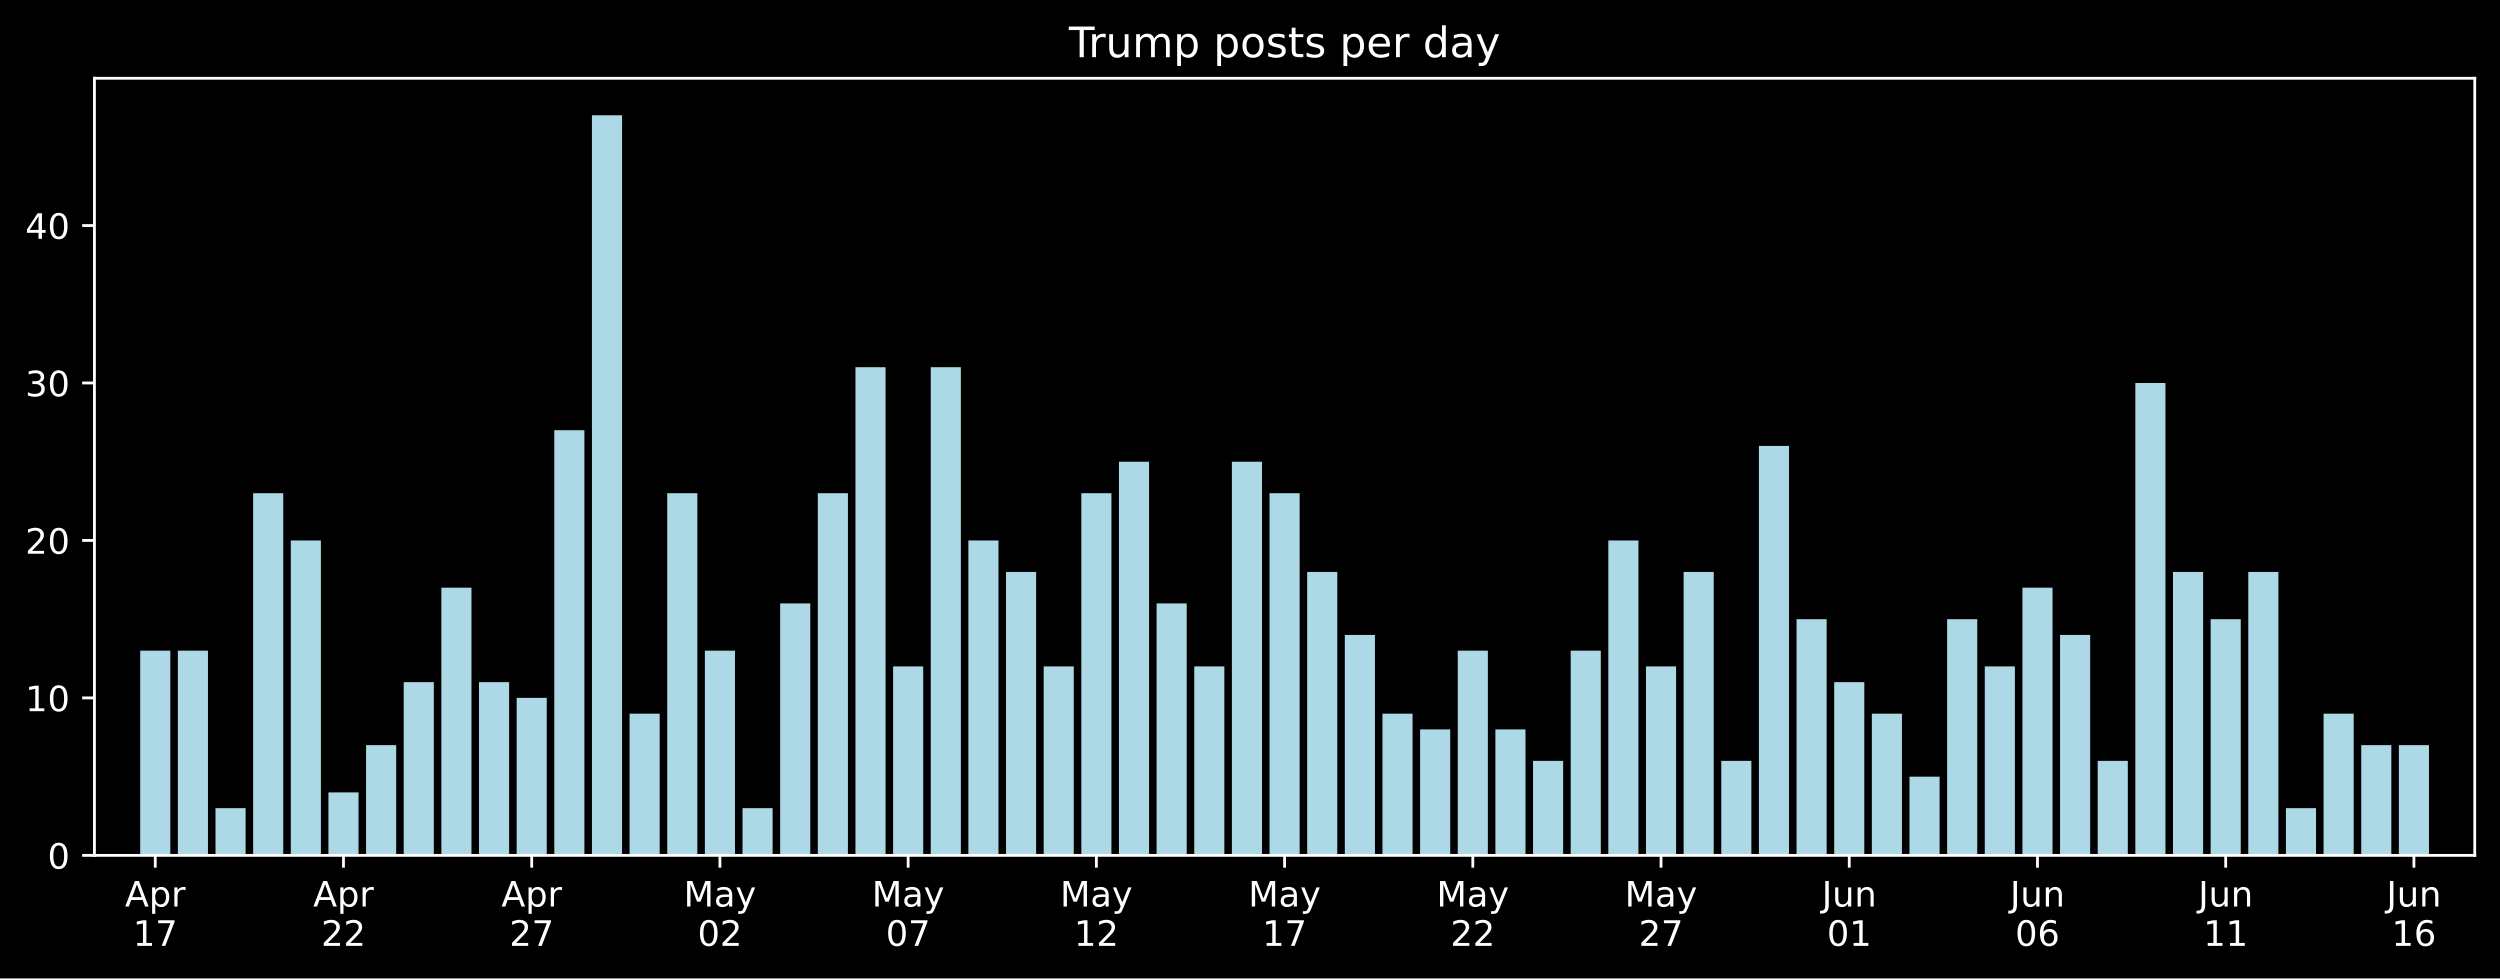
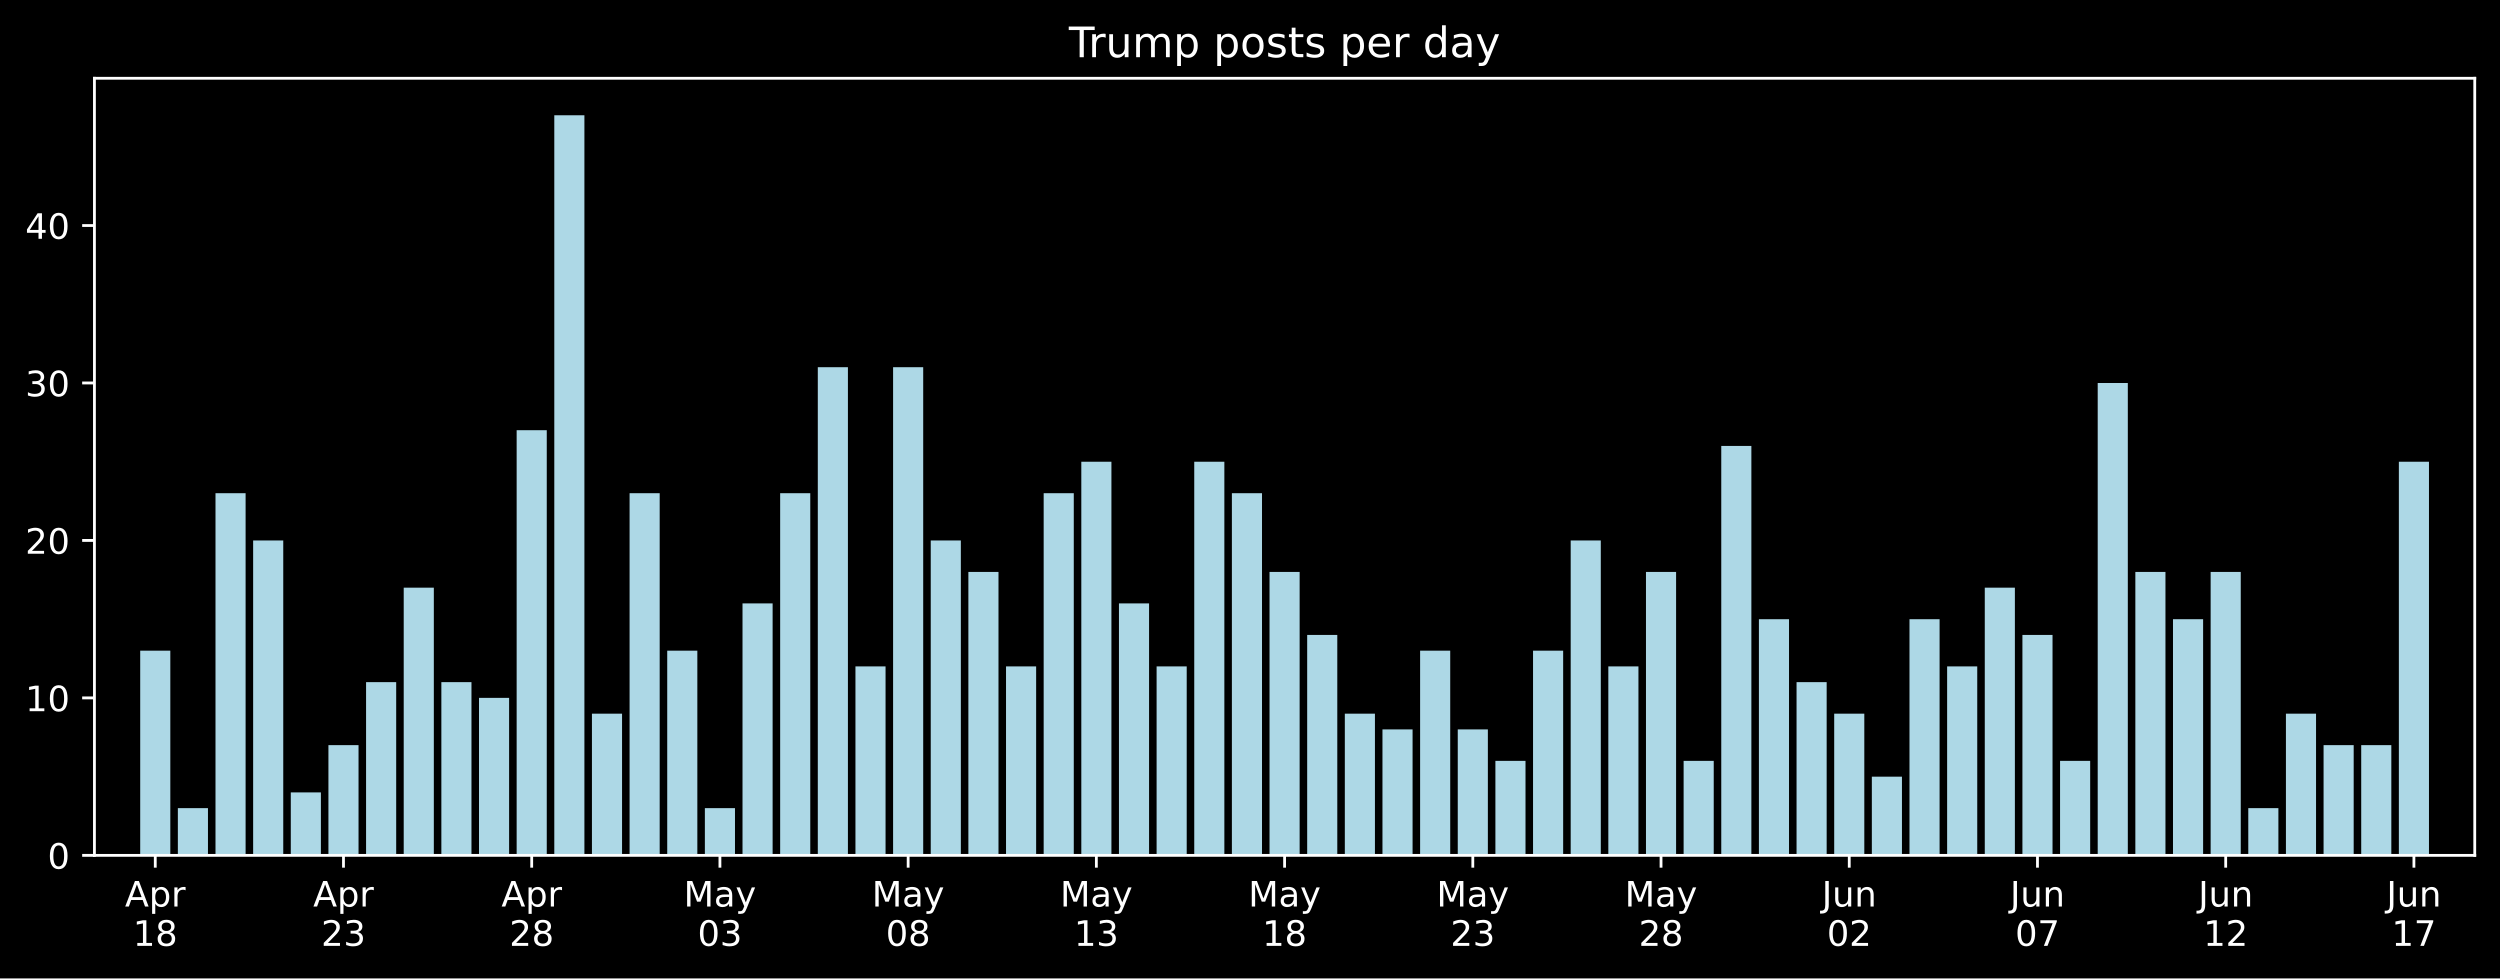
<svg xmlns="http://www.w3.org/2000/svg" xmlns:xlink="http://www.w3.org/1999/xlink" width="712.835pt" height="278.97pt" viewBox="0 0 712.835 278.97" version="1.1">
  <defs>
    <style type="text/css">*{stroke-linejoin: round; stroke-linecap: butt}</style>
  </defs>
  <g id="figure_1">
    <g id="patch_1">
      <path d="M 0 278.97  L 712.835 278.97  L 712.835 0  L 0 0  z " />
    </g>
    <g id="axes_1">
      <g id="patch_2">
        <path d="M 26.925 243.894  L 705.635 243.894  L 705.635 22.318  L 26.925 22.318  z " />
      </g>
      <g id="patch_3">
-         <path d="M 39.977 243.894  L 48.564 243.894  L 48.564 185.526  L 39.977 185.526  z " clip-path="url(#pc6f47fbc09)" style="fill: #add8e6" />
+         <path d="M 39.977 243.894  L 48.564 243.894  L 48.564 185.526  L 39.977 185.526  z " clip-path="url(#p8e795d2591)" style="fill: #add8e6" />
      </g>
      <g id="patch_4">
-         <path d="M 50.711 243.894  L 59.298 243.894  L 59.298 185.526  L 50.711 185.526  z " clip-path="url(#pc6f47fbc09)" style="fill: #add8e6" />
+         <path d="M 50.711 243.894  L 59.298 243.894  L 59.298 230.424  L 50.711 230.424  z " clip-path="url(#p8e795d2591)" style="fill: #add8e6" />
      </g>
      <g id="patch_5">
-         <path d="M 61.444 243.894  L 70.031 243.894  L 70.031 230.424  L 61.444 230.424  z " clip-path="url(#pc6f47fbc09)" style="fill: #add8e6" />
+         <path d="M 61.444 243.894  L 70.031 243.894  L 70.031 140.627  L 61.444 140.627  z " clip-path="url(#p8e795d2591)" style="fill: #add8e6" />
      </g>
      <g id="patch_6">
-         <path d="M 72.178 243.894  L 80.765 243.894  L 80.765 140.627  L 72.178 140.627  z " clip-path="url(#pc6f47fbc09)" style="fill: #add8e6" />
+         <path d="M 72.178 243.894  L 80.765 243.894  L 80.765 154.096  L 72.178 154.096  z " clip-path="url(#p8e795d2591)" style="fill: #add8e6" />
      </g>
      <g id="patch_7">
-         <path d="M 82.912 243.894  L 91.499 243.894  L 91.499 154.096  L 82.912 154.096  z " clip-path="url(#pc6f47fbc09)" style="fill: #add8e6" />
+         <path d="M 82.912 243.894  L 91.499 243.894  L 91.499 225.935  L 82.912 225.935  z " clip-path="url(#p8e795d2591)" style="fill: #add8e6" />
      </g>
      <g id="patch_8">
-         <path d="M 93.645 243.894  L 102.232 243.894  L 102.232 225.935  L 93.645 225.935  z " clip-path="url(#pc6f47fbc09)" style="fill: #add8e6" />
+         <path d="M 93.645 243.894  L 102.232 243.894  L 102.232 212.465  L 93.645 212.465  z " clip-path="url(#p8e795d2591)" style="fill: #add8e6" />
      </g>
      <g id="patch_9">
-         <path d="M 104.379 243.894  L 112.966 243.894  L 112.966 212.465  L 104.379 212.465  z " clip-path="url(#pc6f47fbc09)" style="fill: #add8e6" />
+         <path d="M 104.379 243.894  L 112.966 243.894  L 112.966 194.505  L 104.379 194.505  z " clip-path="url(#p8e795d2591)" style="fill: #add8e6" />
      </g>
      <g id="patch_10">
-         <path d="M 115.113 243.894  L 123.7 243.894  L 123.7 194.505  L 115.113 194.505  z " clip-path="url(#pc6f47fbc09)" style="fill: #add8e6" />
+         <path d="M 115.113 243.894  L 123.7 243.894  L 123.7 167.566  L 115.113 167.566  z " clip-path="url(#p8e795d2591)" style="fill: #add8e6" />
      </g>
      <g id="patch_11">
-         <path d="M 125.846 243.894  L 134.433 243.894  L 134.433 167.566  L 125.846 167.566  z " clip-path="url(#pc6f47fbc09)" style="fill: #add8e6" />
+         <path d="M 125.846 243.894  L 134.433 243.894  L 134.433 194.505  L 125.846 194.505  z " clip-path="url(#p8e795d2591)" style="fill: #add8e6" />
      </g>
      <g id="patch_12">
-         <path d="M 136.58 243.894  L 145.167 243.894  L 145.167 194.505  L 136.58 194.505  z " clip-path="url(#pc6f47fbc09)" style="fill: #add8e6" />
+         <path d="M 136.58 243.894  L 145.167 243.894  L 145.167 198.995  L 136.58 198.995  z " clip-path="url(#p8e795d2591)" style="fill: #add8e6" />
      </g>
      <g id="patch_13">
-         <path d="M 147.314 243.894  L 155.901 243.894  L 155.901 198.995  L 147.314 198.995  z " clip-path="url(#pc6f47fbc09)" style="fill: #add8e6" />
+         <path d="M 147.314 243.894  L 155.901 243.894  L 155.901 122.667  L 147.314 122.667  z " clip-path="url(#p8e795d2591)" style="fill: #add8e6" />
      </g>
      <g id="patch_14">
-         <path d="M 158.047 243.894  L 166.634 243.894  L 166.634 122.667  L 158.047 122.667  z " clip-path="url(#pc6f47fbc09)" style="fill: #add8e6" />
+         <path d="M 158.047 243.894  L 166.634 243.894  L 166.634 32.869  L 158.047 32.869  z " clip-path="url(#p8e795d2591)" style="fill: #add8e6" />
      </g>
      <g id="patch_15">
-         <path d="M 168.781 243.894  L 177.368 243.894  L 177.368 32.869  L 168.781 32.869  z " clip-path="url(#pc6f47fbc09)" style="fill: #add8e6" />
+         <path d="M 168.781 243.894  L 177.368 243.894  L 177.368 203.485  L 168.781 203.485  z " clip-path="url(#p8e795d2591)" style="fill: #add8e6" />
      </g>
      <g id="patch_16">
-         <path d="M 179.515 243.894  L 188.101 243.894  L 188.101 203.485  L 179.515 203.485  z " clip-path="url(#pc6f47fbc09)" style="fill: #add8e6" />
+         <path d="M 179.515 243.894  L 188.101 243.894  L 188.101 140.627  L 179.515 140.627  z " clip-path="url(#p8e795d2591)" style="fill: #add8e6" />
      </g>
      <g id="patch_17">
-         <path d="M 190.248 243.894  L 198.835 243.894  L 198.835 140.627  L 190.248 140.627  z " clip-path="url(#pc6f47fbc09)" style="fill: #add8e6" />
+         <path d="M 190.248 243.894  L 198.835 243.894  L 198.835 185.526  L 190.248 185.526  z " clip-path="url(#p8e795d2591)" style="fill: #add8e6" />
      </g>
      <g id="patch_18">
-         <path d="M 200.982 243.894  L 209.569 243.894  L 209.569 185.526  L 200.982 185.526  z " clip-path="url(#pc6f47fbc09)" style="fill: #add8e6" />
+         <path d="M 200.982 243.894  L 209.569 243.894  L 209.569 230.424  L 200.982 230.424  z " clip-path="url(#p8e795d2591)" style="fill: #add8e6" />
      </g>
      <g id="patch_19">
-         <path d="M 211.715 243.894  L 220.302 243.894  L 220.302 230.424  L 211.715 230.424  z " clip-path="url(#pc6f47fbc09)" style="fill: #add8e6" />
+         <path d="M 211.715 243.894  L 220.302 243.894  L 220.302 172.056  L 211.715 172.056  z " clip-path="url(#p8e795d2591)" style="fill: #add8e6" />
      </g>
      <g id="patch_20">
-         <path d="M 222.449 243.894  L 231.036 243.894  L 231.036 172.056  L 222.449 172.056  z " clip-path="url(#pc6f47fbc09)" style="fill: #add8e6" />
+         <path d="M 222.449 243.894  L 231.036 243.894  L 231.036 140.627  L 222.449 140.627  z " clip-path="url(#p8e795d2591)" style="fill: #add8e6" />
      </g>
      <g id="patch_21">
-         <path d="M 233.183 243.894  L 241.77 243.894  L 241.77 140.627  L 233.183 140.627  z " clip-path="url(#pc6f47fbc09)" style="fill: #add8e6" />
+         <path d="M 233.183 243.894  L 241.77 243.894  L 241.77 104.708  L 233.183 104.708  z " clip-path="url(#p8e795d2591)" style="fill: #add8e6" />
      </g>
      <g id="patch_22">
-         <path d="M 243.916 243.894  L 252.503 243.894  L 252.503 104.708  L 243.916 104.708  z " clip-path="url(#pc6f47fbc09)" style="fill: #add8e6" />
+         <path d="M 243.916 243.894  L 252.503 243.894  L 252.503 190.015  L 243.916 190.015  z " clip-path="url(#p8e795d2591)" style="fill: #add8e6" />
      </g>
      <g id="patch_23">
-         <path d="M 254.65 243.894  L 263.237 243.894  L 263.237 190.015  L 254.65 190.015  z " clip-path="url(#pc6f47fbc09)" style="fill: #add8e6" />
+         <path d="M 254.65 243.894  L 263.237 243.894  L 263.237 104.708  L 254.65 104.708  z " clip-path="url(#p8e795d2591)" style="fill: #add8e6" />
      </g>
      <g id="patch_24">
-         <path d="M 265.384 243.894  L 273.971 243.894  L 273.971 104.708  L 265.384 104.708  z " clip-path="url(#pc6f47fbc09)" style="fill: #add8e6" />
+         <path d="M 265.384 243.894  L 273.971 243.894  L 273.971 154.096  L 265.384 154.096  z " clip-path="url(#p8e795d2591)" style="fill: #add8e6" />
      </g>
      <g id="patch_25">
-         <path d="M 276.117 243.894  L 284.704 243.894  L 284.704 154.096  L 276.117 154.096  z " clip-path="url(#pc6f47fbc09)" style="fill: #add8e6" />
+         <path d="M 276.117 243.894  L 284.704 243.894  L 284.704 163.076  L 276.117 163.076  z " clip-path="url(#p8e795d2591)" style="fill: #add8e6" />
      </g>
      <g id="patch_26">
-         <path d="M 286.851 243.894  L 295.438 243.894  L 295.438 163.076  L 286.851 163.076  z " clip-path="url(#pc6f47fbc09)" style="fill: #add8e6" />
+         <path d="M 286.851 243.894  L 295.438 243.894  L 295.438 190.015  L 286.851 190.015  z " clip-path="url(#p8e795d2591)" style="fill: #add8e6" />
      </g>
      <g id="patch_27">
-         <path d="M 297.585 243.894  L 306.172 243.894  L 306.172 190.015  L 297.585 190.015  z " clip-path="url(#pc6f47fbc09)" style="fill: #add8e6" />
+         <path d="M 297.585 243.894  L 306.172 243.894  L 306.172 140.627  L 297.585 140.627  z " clip-path="url(#p8e795d2591)" style="fill: #add8e6" />
      </g>
      <g id="patch_28">
-         <path d="M 308.318 243.894  L 316.905 243.894  L 316.905 140.627  L 308.318 140.627  z " clip-path="url(#pc6f47fbc09)" style="fill: #add8e6" />
+         <path d="M 308.318 243.894  L 316.905 243.894  L 316.905 131.647  L 308.318 131.647  z " clip-path="url(#p8e795d2591)" style="fill: #add8e6" />
      </g>
      <g id="patch_29">
-         <path d="M 319.052 243.894  L 327.639 243.894  L 327.639 131.647  L 319.052 131.647  z " clip-path="url(#pc6f47fbc09)" style="fill: #add8e6" />
+         <path d="M 319.052 243.894  L 327.639 243.894  L 327.639 172.056  L 319.052 172.056  z " clip-path="url(#p8e795d2591)" style="fill: #add8e6" />
      </g>
      <g id="patch_30">
-         <path d="M 329.786 243.894  L 338.373 243.894  L 338.373 172.056  L 329.786 172.056  z " clip-path="url(#pc6f47fbc09)" style="fill: #add8e6" />
+         <path d="M 329.786 243.894  L 338.373 243.894  L 338.373 190.015  L 329.786 190.015  z " clip-path="url(#p8e795d2591)" style="fill: #add8e6" />
      </g>
      <g id="patch_31">
-         <path d="M 340.519 243.894  L 349.106 243.894  L 349.106 190.015  L 340.519 190.015  z " clip-path="url(#pc6f47fbc09)" style="fill: #add8e6" />
+         <path d="M 340.519 243.894  L 349.106 243.894  L 349.106 131.647  L 340.519 131.647  z " clip-path="url(#p8e795d2591)" style="fill: #add8e6" />
      </g>
      <g id="patch_32">
-         <path d="M 351.253 243.894  L 359.84 243.894  L 359.84 131.647  L 351.253 131.647  z " clip-path="url(#pc6f47fbc09)" style="fill: #add8e6" />
+         <path d="M 351.253 243.894  L 359.84 243.894  L 359.84 140.627  L 351.253 140.627  z " clip-path="url(#p8e795d2591)" style="fill: #add8e6" />
      </g>
      <g id="patch_33">
-         <path d="M 361.987 243.894  L 370.573 243.894  L 370.573 140.627  L 361.987 140.627  z " clip-path="url(#pc6f47fbc09)" style="fill: #add8e6" />
+         <path d="M 361.987 243.894  L 370.573 243.894  L 370.573 163.076  L 361.987 163.076  z " clip-path="url(#p8e795d2591)" style="fill: #add8e6" />
      </g>
      <g id="patch_34">
-         <path d="M 372.72 243.894  L 381.307 243.894  L 381.307 163.076  L 372.72 163.076  z " clip-path="url(#pc6f47fbc09)" style="fill: #add8e6" />
+         <path d="M 372.72 243.894  L 381.307 243.894  L 381.307 181.036  L 372.72 181.036  z " clip-path="url(#p8e795d2591)" style="fill: #add8e6" />
      </g>
      <g id="patch_35">
-         <path d="M 383.454 243.894  L 392.041 243.894  L 392.041 181.036  L 383.454 181.036  z " clip-path="url(#pc6f47fbc09)" style="fill: #add8e6" />
+         <path d="M 383.454 243.894  L 392.041 243.894  L 392.041 203.485  L 383.454 203.485  z " clip-path="url(#p8e795d2591)" style="fill: #add8e6" />
      </g>
      <g id="patch_36">
-         <path d="M 394.187 243.894  L 402.774 243.894  L 402.774 203.485  L 394.187 203.485  z " clip-path="url(#pc6f47fbc09)" style="fill: #add8e6" />
+         <path d="M 394.187 243.894  L 402.774 243.894  L 402.774 207.975  L 394.187 207.975  z " clip-path="url(#p8e795d2591)" style="fill: #add8e6" />
      </g>
      <g id="patch_37">
-         <path d="M 404.921 243.894  L 413.508 243.894  L 413.508 207.975  L 404.921 207.975  z " clip-path="url(#pc6f47fbc09)" style="fill: #add8e6" />
+         <path d="M 404.921 243.894  L 413.508 243.894  L 413.508 185.526  L 404.921 185.526  z " clip-path="url(#p8e795d2591)" style="fill: #add8e6" />
      </g>
      <g id="patch_38">
-         <path d="M 415.655 243.894  L 424.242 243.894  L 424.242 185.526  L 415.655 185.526  z " clip-path="url(#pc6f47fbc09)" style="fill: #add8e6" />
+         <path d="M 415.655 243.894  L 424.242 243.894  L 424.242 207.975  L 415.655 207.975  z " clip-path="url(#p8e795d2591)" style="fill: #add8e6" />
      </g>
      <g id="patch_39">
-         <path d="M 426.388 243.894  L 434.975 243.894  L 434.975 207.975  L 426.388 207.975  z " clip-path="url(#pc6f47fbc09)" style="fill: #add8e6" />
+         <path d="M 426.388 243.894  L 434.975 243.894  L 434.975 216.955  L 426.388 216.955  z " clip-path="url(#p8e795d2591)" style="fill: #add8e6" />
      </g>
      <g id="patch_40">
-         <path d="M 437.122 243.894  L 445.709 243.894  L 445.709 216.955  L 437.122 216.955  z " clip-path="url(#pc6f47fbc09)" style="fill: #add8e6" />
+         <path d="M 437.122 243.894  L 445.709 243.894  L 445.709 185.526  L 437.122 185.526  z " clip-path="url(#p8e795d2591)" style="fill: #add8e6" />
      </g>
      <g id="patch_41">
-         <path d="M 447.856 243.894  L 456.443 243.894  L 456.443 185.526  L 447.856 185.526  z " clip-path="url(#pc6f47fbc09)" style="fill: #add8e6" />
+         <path d="M 447.856 243.894  L 456.443 243.894  L 456.443 154.096  L 447.856 154.096  z " clip-path="url(#p8e795d2591)" style="fill: #add8e6" />
      </g>
      <g id="patch_42">
-         <path d="M 458.589 243.894  L 467.176 243.894  L 467.176 154.096  L 458.589 154.096  z " clip-path="url(#pc6f47fbc09)" style="fill: #add8e6" />
+         <path d="M 458.589 243.894  L 467.176 243.894  L 467.176 190.015  L 458.589 190.015  z " clip-path="url(#p8e795d2591)" style="fill: #add8e6" />
      </g>
      <g id="patch_43">
-         <path d="M 469.323 243.894  L 477.91 243.894  L 477.91 190.015  L 469.323 190.015  z " clip-path="url(#pc6f47fbc09)" style="fill: #add8e6" />
+         <path d="M 469.323 243.894  L 477.91 243.894  L 477.91 163.076  L 469.323 163.076  z " clip-path="url(#p8e795d2591)" style="fill: #add8e6" />
      </g>
      <g id="patch_44">
-         <path d="M 480.057 243.894  L 488.644 243.894  L 488.644 163.076  L 480.057 163.076  z " clip-path="url(#pc6f47fbc09)" style="fill: #add8e6" />
+         <path d="M 480.057 243.894  L 488.644 243.894  L 488.644 216.955  L 480.057 216.955  z " clip-path="url(#p8e795d2591)" style="fill: #add8e6" />
      </g>
      <g id="patch_45">
-         <path d="M 490.79 243.894  L 499.377 243.894  L 499.377 216.955  L 490.79 216.955  z " clip-path="url(#pc6f47fbc09)" style="fill: #add8e6" />
+         <path d="M 490.79 243.894  L 499.377 243.894  L 499.377 127.157  L 490.79 127.157  z " clip-path="url(#p8e795d2591)" style="fill: #add8e6" />
      </g>
      <g id="patch_46">
-         <path d="M 501.524 243.894  L 510.111 243.894  L 510.111 127.157  L 501.524 127.157  z " clip-path="url(#pc6f47fbc09)" style="fill: #add8e6" />
+         <path d="M 501.524 243.894  L 510.111 243.894  L 510.111 176.546  L 501.524 176.546  z " clip-path="url(#p8e795d2591)" style="fill: #add8e6" />
      </g>
      <g id="patch_47">
-         <path d="M 512.258 243.894  L 520.845 243.894  L 520.845 176.546  L 512.258 176.546  z " clip-path="url(#pc6f47fbc09)" style="fill: #add8e6" />
+         <path d="M 512.258 243.894  L 520.845 243.894  L 520.845 194.505  L 512.258 194.505  z " clip-path="url(#p8e795d2591)" style="fill: #add8e6" />
      </g>
      <g id="patch_48">
-         <path d="M 522.991 243.894  L 531.578 243.894  L 531.578 194.505  L 522.991 194.505  z " clip-path="url(#pc6f47fbc09)" style="fill: #add8e6" />
+         <path d="M 522.991 243.894  L 531.578 243.894  L 531.578 203.485  L 522.991 203.485  z " clip-path="url(#p8e795d2591)" style="fill: #add8e6" />
      </g>
      <g id="patch_49">
-         <path d="M 533.725 243.894  L 542.312 243.894  L 542.312 203.485  L 533.725 203.485  z " clip-path="url(#pc6f47fbc09)" style="fill: #add8e6" />
+         <path d="M 533.725 243.894  L 542.312 243.894  L 542.312 221.445  L 533.725 221.445  z " clip-path="url(#p8e795d2591)" style="fill: #add8e6" />
      </g>
      <g id="patch_50">
-         <path d="M 544.459 243.894  L 553.045 243.894  L 553.045 221.445  L 544.459 221.445  z " clip-path="url(#pc6f47fbc09)" style="fill: #add8e6" />
+         <path d="M 544.459 243.894  L 553.045 243.894  L 553.045 176.546  L 544.459 176.546  z " clip-path="url(#p8e795d2591)" style="fill: #add8e6" />
      </g>
      <g id="patch_51">
-         <path d="M 555.192 243.894  L 563.779 243.894  L 563.779 176.546  L 555.192 176.546  z " clip-path="url(#pc6f47fbc09)" style="fill: #add8e6" />
+         <path d="M 555.192 243.894  L 563.779 243.894  L 563.779 190.015  L 555.192 190.015  z " clip-path="url(#p8e795d2591)" style="fill: #add8e6" />
      </g>
      <g id="patch_52">
-         <path d="M 565.926 243.894  L 574.513 243.894  L 574.513 190.015  L 565.926 190.015  z " clip-path="url(#pc6f47fbc09)" style="fill: #add8e6" />
+         <path d="M 565.926 243.894  L 574.513 243.894  L 574.513 167.566  L 565.926 167.566  z " clip-path="url(#p8e795d2591)" style="fill: #add8e6" />
      </g>
      <g id="patch_53">
-         <path d="M 576.659 243.894  L 585.246 243.894  L 585.246 167.566  L 576.659 167.566  z " clip-path="url(#pc6f47fbc09)" style="fill: #add8e6" />
+         <path d="M 576.659 243.894  L 585.246 243.894  L 585.246 181.036  L 576.659 181.036  z " clip-path="url(#p8e795d2591)" style="fill: #add8e6" />
      </g>
      <g id="patch_54">
-         <path d="M 587.393 243.894  L 595.98 243.894  L 595.98 181.036  L 587.393 181.036  z " clip-path="url(#pc6f47fbc09)" style="fill: #add8e6" />
+         <path d="M 587.393 243.894  L 595.98 243.894  L 595.98 216.955  L 587.393 216.955  z " clip-path="url(#p8e795d2591)" style="fill: #add8e6" />
      </g>
      <g id="patch_55">
-         <path d="M 598.127 243.894  L 606.714 243.894  L 606.714 216.955  L 598.127 216.955  z " clip-path="url(#pc6f47fbc09)" style="fill: #add8e6" />
+         <path d="M 598.127 243.894  L 606.714 243.894  L 606.714 109.197  L 598.127 109.197  z " clip-path="url(#p8e795d2591)" style="fill: #add8e6" />
      </g>
      <g id="patch_56">
-         <path d="M 608.86 243.894  L 617.447 243.894  L 617.447 109.197  L 608.86 109.197  z " clip-path="url(#pc6f47fbc09)" style="fill: #add8e6" />
+         <path d="M 608.86 243.894  L 617.447 243.894  L 617.447 163.076  L 608.86 163.076  z " clip-path="url(#p8e795d2591)" style="fill: #add8e6" />
      </g>
      <g id="patch_57">
-         <path d="M 619.594 243.894  L 628.181 243.894  L 628.181 163.076  L 619.594 163.076  z " clip-path="url(#pc6f47fbc09)" style="fill: #add8e6" />
+         <path d="M 619.594 243.894  L 628.181 243.894  L 628.181 176.546  L 619.594 176.546  z " clip-path="url(#p8e795d2591)" style="fill: #add8e6" />
      </g>
      <g id="patch_58">
-         <path d="M 630.328 243.894  L 638.915 243.894  L 638.915 176.546  L 630.328 176.546  z " clip-path="url(#pc6f47fbc09)" style="fill: #add8e6" />
+         <path d="M 630.328 243.894  L 638.915 243.894  L 638.915 163.076  L 630.328 163.076  z " clip-path="url(#p8e795d2591)" style="fill: #add8e6" />
      </g>
      <g id="patch_59">
-         <path d="M 641.061 243.894  L 649.648 243.894  L 649.648 163.076  L 641.061 163.076  z " clip-path="url(#pc6f47fbc09)" style="fill: #add8e6" />
+         <path d="M 641.061 243.894  L 649.648 243.894  L 649.648 230.424  L 641.061 230.424  z " clip-path="url(#p8e795d2591)" style="fill: #add8e6" />
      </g>
      <g id="patch_60">
-         <path d="M 651.795 243.894  L 660.382 243.894  L 660.382 230.424  L 651.795 230.424  z " clip-path="url(#pc6f47fbc09)" style="fill: #add8e6" />
+         <path d="M 651.795 243.894  L 660.382 243.894  L 660.382 203.485  L 651.795 203.485  z " clip-path="url(#p8e795d2591)" style="fill: #add8e6" />
      </g>
      <g id="patch_61">
-         <path d="M 662.529 243.894  L 671.116 243.894  L 671.116 203.485  L 662.529 203.485  z " clip-path="url(#pc6f47fbc09)" style="fill: #add8e6" />
+         <path d="M 662.529 243.894  L 671.116 243.894  L 671.116 212.465  L 662.529 212.465  z " clip-path="url(#p8e795d2591)" style="fill: #add8e6" />
      </g>
      <g id="patch_62">
-         <path d="M 673.262 243.894  L 681.849 243.894  L 681.849 212.465  L 673.262 212.465  z " clip-path="url(#pc6f47fbc09)" style="fill: #add8e6" />
+         <path d="M 673.262 243.894  L 681.849 243.894  L 681.849 212.465  L 673.262 212.465  z " clip-path="url(#p8e795d2591)" style="fill: #add8e6" />
      </g>
      <g id="patch_63">
-         <path d="M 683.996 243.894  L 692.583 243.894  L 692.583 212.465  L 683.996 212.465  z " clip-path="url(#pc6f47fbc09)" style="fill: #add8e6" />
+         <path d="M 683.996 243.894  L 692.583 243.894  L 692.583 131.647  L 683.996 131.647  z " clip-path="url(#p8e795d2591)" style="fill: #add8e6" />
      </g>
      <g id="matplotlib.axis_1">
        <g id="xtick_1">
          <g id="line2d_1">
            <defs>
-               <path id="m5d8f62e2c9" d="M 0 0  L 0 3.5  " style="stroke: #ffffff; stroke-width: 0.8" />
+               <path id="mf15def33e7" d="M 0 0  L 0 3.5  " style="stroke: #ffffff; stroke-width: 0.8" />
            </defs>
            <g>
-               <use xlink:href="#m5d8f62e2c9" x="44.271" y="243.894" style="fill: #ffffff; stroke: #ffffff; stroke-width: 0.8" />
+               <use xlink:href="#mf15def33e7" x="44.271" y="243.894" style="fill: #ffffff; stroke: #ffffff; stroke-width: 0.8" />
            </g>
          </g>
          <g id="text_1">
            <g style="fill: #ffffff" transform="translate(35.62057 258.4926) scale(0.1 -0.1)">
              <defs>
                <path id="DejaVuSans-41" d="M 2188 4044  L 1331 1722  L 3047 1722  L 2188 4044  z M 1831 4666  L 2547 4666  L 4325 0  L 3669 0  L 3244 1197  L 1141 1197  L 716 0  L 50 0  L 1831 4666  z " transform="scale(0.015625)" />
                <path id="DejaVuSans-70" d="M 1159 525  L 1159 -1331  L 581 -1331  L 581 3500  L 1159 3500  L 1159 2969  Q 1341 3281 1617 3432  Q 1894 3584 2278 3584  Q 2916 3584 3314 3078  Q 3713 2572 3713 1747  Q 3713 922 3314 415  Q 2916 -91 2278 -91  Q 1894 -91 1617 61  Q 1341 213 1159 525  z M 3116 1747  Q 3116 2381 2855 2742  Q 2594 3103 2138 3103  Q 1681 3103 1420 2742  Q 1159 2381 1159 1747  Q 1159 1113 1420 752  Q 1681 391 2138 391  Q 2594 391 2855 752  Q 3116 1113 3116 1747  z " transform="scale(0.015625)" />
                <path id="DejaVuSans-72" d="M 2631 2963  Q 2534 3019 2420 3045  Q 2306 3072 2169 3072  Q 1681 3072 1420 2755  Q 1159 2438 1159 1844  L 1159 0  L 581 0  L 581 3500  L 1159 3500  L 1159 2956  Q 1341 3275 1631 3429  Q 1922 3584 2338 3584  Q 2397 3584 2469 3576  Q 2541 3569 2628 3553  L 2631 2963  z " transform="scale(0.015625)" />
              </defs>
              <use xlink:href="#DejaVuSans-41" />
              <use xlink:href="#DejaVuSans-70" x="68.408" />
              <use xlink:href="#DejaVuSans-72" x="131.885" />
            </g>
            <g style="fill: #ffffff" transform="translate(37.90807 269.6904) scale(0.1 -0.1)">
              <defs>
                <path id="DejaVuSans-31" d="M 794 531  L 1825 531  L 1825 4091  L 703 3866  L 703 4441  L 1819 4666  L 2450 4666  L 2450 531  L 3481 531  L 3481 0  L 794 0  L 794 531  z " transform="scale(0.015625)" />
-                 <path id="DejaVuSans-37" d="M 525 4666  L 3525 4666  L 3525 4397  L 1831 0  L 1172 0  L 2766 4134  L 525 4134  L 525 4666  z " transform="scale(0.015625)" />
+                 <path id="DejaVuSans-38" d="M 2034 2216  Q 1584 2216 1326 1975  Q 1069 1734 1069 1313  Q 1069 891 1326 650  Q 1584 409 2034 409  Q 2484 409 2743 651  Q 3003 894 3003 1313  Q 3003 1734 2745 1975  Q 2488 2216 2034 2216  z M 1403 2484  Q 997 2584 770 2862  Q 544 3141 544 3541  Q 544 4100 942 4425  Q 1341 4750 2034 4750  Q 2731 4750 3128 4425  Q 3525 4100 3525 3541  Q 3525 3141 3298 2862  Q 3072 2584 2669 2484  Q 3125 2378 3379 2068  Q 3634 1759 3634 1313  Q 3634 634 3220 271  Q 2806 -91 2034 -91  Q 1263 -91 848 271  Q 434 634 434 1313  Q 434 1759 690 2068  Q 947 2378 1403 2484  z M 1172 3481  Q 1172 3119 1398 2916  Q 1625 2713 2034 2713  Q 2441 2713 2670 2916  Q 2900 3119 2900 3481  Q 2900 3844 2670 4047  Q 2441 4250 2034 4250  Q 1625 4250 1398 4047  Q 1172 3844 1172 3481  z " transform="scale(0.015625)" />
              </defs>
              <use xlink:href="#DejaVuSans-31" />
-               <use xlink:href="#DejaVuSans-37" x="63.623" />
+               <use xlink:href="#DejaVuSans-38" x="63.623" />
            </g>
          </g>
        </g>
        <g id="xtick_2">
          <g id="line2d_2">
            <g>
-               <use xlink:href="#m5d8f62e2c9" x="97.939" y="243.894" style="fill: #ffffff; stroke: #ffffff; stroke-width: 0.8" />
+               <use xlink:href="#mf15def33e7" x="97.939" y="243.894" style="fill: #ffffff; stroke: #ffffff; stroke-width: 0.8" />
            </g>
          </g>
          <g id="text_2">
            <g style="fill: #ffffff" transform="translate(89.28881 258.4926) scale(0.1 -0.1)">
              <use xlink:href="#DejaVuSans-41" />
              <use xlink:href="#DejaVuSans-70" x="68.408" />
              <use xlink:href="#DejaVuSans-72" x="131.885" />
            </g>
            <g style="fill: #ffffff" transform="translate(91.57631 269.6904) scale(0.1 -0.1)">
              <defs>
                <path id="DejaVuSans-32" d="M 1228 531  L 3431 531  L 3431 0  L 469 0  L 469 531  Q 828 903 1448 1529  Q 2069 2156 2228 2338  Q 2531 2678 2651 2914  Q 2772 3150 2772 3378  Q 2772 3750 2511 3984  Q 2250 4219 1831 4219  Q 1534 4219 1204 4116  Q 875 4013 500 3803  L 500 4441  Q 881 4594 1212 4672  Q 1544 4750 1819 4750  Q 2544 4750 2975 4387  Q 3406 4025 3406 3419  Q 3406 3131 3298 2873  Q 3191 2616 2906 2266  Q 2828 2175 2409 1742  Q 1991 1309 1228 531  z " transform="scale(0.015625)" />
+                 <path id="DejaVuSans-33" d="M 2597 2516  Q 3050 2419 3304 2112  Q 3559 1806 3559 1356  Q 3559 666 3084 287  Q 2609 -91 1734 -91  Q 1441 -91 1130 -33  Q 819 25 488 141  L 488 750  Q 750 597 1062 519  Q 1375 441 1716 441  Q 2309 441 2620 675  Q 2931 909 2931 1356  Q 2931 1769 2642 2001  Q 2353 2234 1838 2234  L 1294 2234  L 1294 2753  L 1863 2753  Q 2328 2753 2575 2939  Q 2822 3125 2822 3475  Q 2822 3834 2567 4026  Q 2313 4219 1838 4219  Q 1578 4219 1281 4162  Q 984 4106 628 3988  L 628 4550  Q 988 4650 1302 4700  Q 1616 4750 1894 4750  Q 2613 4750 3031 4423  Q 3450 4097 3450 3541  Q 3450 3153 3228 2886  Q 3006 2619 2597 2516  z " transform="scale(0.015625)" />
              </defs>
              <use xlink:href="#DejaVuSans-32" />
-               <use xlink:href="#DejaVuSans-32" x="63.623" />
+               <use xlink:href="#DejaVuSans-33" x="63.623" />
            </g>
          </g>
        </g>
        <g id="xtick_3">
          <g id="line2d_3">
            <g>
-               <use xlink:href="#m5d8f62e2c9" x="151.607" y="243.894" style="fill: #ffffff; stroke: #ffffff; stroke-width: 0.8" />
+               <use xlink:href="#mf15def33e7" x="151.607" y="243.894" style="fill: #ffffff; stroke: #ffffff; stroke-width: 0.8" />
            </g>
          </g>
          <g id="text_3">
            <g style="fill: #ffffff" transform="translate(142.9571 258.4926) scale(0.1 -0.1)">
              <use xlink:href="#DejaVuSans-41" />
              <use xlink:href="#DejaVuSans-70" x="68.408" />
              <use xlink:href="#DejaVuSans-72" x="131.885" />
            </g>
            <g style="fill: #ffffff" transform="translate(145.2446 269.6904) scale(0.1 -0.1)">
              <use xlink:href="#DejaVuSans-32" />
-               <use xlink:href="#DejaVuSans-37" x="63.623" />
+               <use xlink:href="#DejaVuSans-38" x="63.623" />
            </g>
          </g>
        </g>
        <g id="xtick_4">
          <g id="line2d_4">
            <g>
-               <use xlink:href="#m5d8f62e2c9" x="205.275" y="243.894" style="fill: #ffffff; stroke: #ffffff; stroke-width: 0.8" />
+               <use xlink:href="#mf15def33e7" x="205.275" y="243.894" style="fill: #ffffff; stroke: #ffffff; stroke-width: 0.8" />
            </g>
          </g>
          <g id="text_4">
            <g style="fill: #ffffff" transform="translate(194.9378 258.4926) scale(0.1 -0.1)">
              <defs>
                <path id="DejaVuSans-4d" d="M 628 4666  L 1569 4666  L 2759 1491  L 3956 4666  L 4897 4666  L 4897 0  L 4281 0  L 4281 4097  L 3078 897  L 2444 897  L 1241 4097  L 1241 0  L 628 0  L 628 4666  z " transform="scale(0.015625)" />
                <path id="DejaVuSans-61" d="M 2194 1759  Q 1497 1759 1228 1600  Q 959 1441 959 1056  Q 959 750 1161 570  Q 1363 391 1709 391  Q 2188 391 2477 730  Q 2766 1069 2766 1631  L 2766 1759  L 2194 1759  z M 3341 1997  L 3341 0  L 2766 0  L 2766 531  Q 2569 213 2275 61  Q 1981 -91 1556 -91  Q 1019 -91 701 211  Q 384 513 384 1019  Q 384 1609 779 1909  Q 1175 2209 1959 2209  L 2766 2209  L 2766 2266  Q 2766 2663 2505 2880  Q 2244 3097 1772 3097  Q 1472 3097 1187 3025  Q 903 2953 641 2809  L 641 3341  Q 956 3463 1253 3523  Q 1550 3584 1831 3584  Q 2591 3584 2966 3190  Q 3341 2797 3341 1997  z " transform="scale(0.015625)" />
                <path id="DejaVuSans-79" d="M 2059 -325  Q 1816 -950 1584 -1140  Q 1353 -1331 966 -1331  L 506 -1331  L 506 -850  L 844 -850  Q 1081 -850 1212 -737  Q 1344 -625 1503 -206  L 1606 56  L 191 3500  L 800 3500  L 1894 763  L 2988 3500  L 3597 3500  L 2059 -325  z " transform="scale(0.015625)" />
              </defs>
              <use xlink:href="#DejaVuSans-4d" />
              <use xlink:href="#DejaVuSans-61" x="86.279" />
              <use xlink:href="#DejaVuSans-79" x="147.559" />
            </g>
            <g style="fill: #ffffff" transform="translate(198.9128 269.6904) scale(0.1 -0.1)">
              <defs>
                <path id="DejaVuSans-30" d="M 2034 4250  Q 1547 4250 1301 3770  Q 1056 3291 1056 2328  Q 1056 1369 1301 889  Q 1547 409 2034 409  Q 2525 409 2770 889  Q 3016 1369 3016 2328  Q 3016 3291 2770 3770  Q 2525 4250 2034 4250  z M 2034 4750  Q 2819 4750 3233 4129  Q 3647 3509 3647 2328  Q 3647 1150 3233 529  Q 2819 -91 2034 -91  Q 1250 -91 836 529  Q 422 1150 422 2328  Q 422 3509 836 4129  Q 1250 4750 2034 4750  z " transform="scale(0.015625)" />
              </defs>
              <use xlink:href="#DejaVuSans-30" />
-               <use xlink:href="#DejaVuSans-32" x="63.623" />
+               <use xlink:href="#DejaVuSans-33" x="63.623" />
            </g>
          </g>
        </g>
        <g id="xtick_5">
          <g id="line2d_5">
            <g>
-               <use xlink:href="#m5d8f62e2c9" x="258.944" y="243.894" style="fill: #ffffff; stroke: #ffffff; stroke-width: 0.8" />
+               <use xlink:href="#mf15def33e7" x="258.944" y="243.894" style="fill: #ffffff; stroke: #ffffff; stroke-width: 0.8" />
            </g>
          </g>
          <g id="text_5">
            <g style="fill: #ffffff" transform="translate(248.606 258.4926) scale(0.1 -0.1)">
              <use xlink:href="#DejaVuSans-4d" />
              <use xlink:href="#DejaVuSans-61" x="86.279" />
              <use xlink:href="#DejaVuSans-79" x="147.559" />
            </g>
            <g style="fill: #ffffff" transform="translate(252.581 269.6904) scale(0.1 -0.1)">
              <use xlink:href="#DejaVuSans-30" />
-               <use xlink:href="#DejaVuSans-37" x="63.623" />
+               <use xlink:href="#DejaVuSans-38" x="63.623" />
            </g>
          </g>
        </g>
        <g id="xtick_6">
          <g id="line2d_6">
            <g>
-               <use xlink:href="#m5d8f62e2c9" x="312.612" y="243.894" style="fill: #ffffff; stroke: #ffffff; stroke-width: 0.8" />
+               <use xlink:href="#mf15def33e7" x="312.612" y="243.894" style="fill: #ffffff; stroke: #ffffff; stroke-width: 0.8" />
            </g>
          </g>
          <g id="text_6">
            <g style="fill: #ffffff" transform="translate(302.2743 258.4926) scale(0.1 -0.1)">
              <use xlink:href="#DejaVuSans-4d" />
              <use xlink:href="#DejaVuSans-61" x="86.279" />
              <use xlink:href="#DejaVuSans-79" x="147.559" />
            </g>
            <g style="fill: #ffffff" transform="translate(306.2493 269.6904) scale(0.1 -0.1)">
              <use xlink:href="#DejaVuSans-31" />
-               <use xlink:href="#DejaVuSans-32" x="63.623" />
+               <use xlink:href="#DejaVuSans-33" x="63.623" />
            </g>
          </g>
        </g>
        <g id="xtick_7">
          <g id="line2d_7">
            <g>
-               <use xlink:href="#m5d8f62e2c9" x="366.28" y="243.894" style="fill: #ffffff; stroke: #ffffff; stroke-width: 0.8" />
+               <use xlink:href="#mf15def33e7" x="366.28" y="243.894" style="fill: #ffffff; stroke: #ffffff; stroke-width: 0.8" />
            </g>
          </g>
          <g id="text_7">
            <g style="fill: #ffffff" transform="translate(355.9425 258.4926) scale(0.1 -0.1)">
              <use xlink:href="#DejaVuSans-4d" />
              <use xlink:href="#DejaVuSans-61" x="86.279" />
              <use xlink:href="#DejaVuSans-79" x="147.559" />
            </g>
            <g style="fill: #ffffff" transform="translate(359.9175 269.6904) scale(0.1 -0.1)">
              <use xlink:href="#DejaVuSans-31" />
-               <use xlink:href="#DejaVuSans-37" x="63.623" />
+               <use xlink:href="#DejaVuSans-38" x="63.623" />
            </g>
          </g>
        </g>
        <g id="xtick_8">
          <g id="line2d_8">
            <g>
-               <use xlink:href="#m5d8f62e2c9" x="419.948" y="243.894" style="fill: #ffffff; stroke: #ffffff; stroke-width: 0.8" />
+               <use xlink:href="#mf15def33e7" x="419.948" y="243.894" style="fill: #ffffff; stroke: #ffffff; stroke-width: 0.8" />
            </g>
          </g>
          <g id="text_8">
            <g style="fill: #ffffff" transform="translate(409.6107 258.4926) scale(0.1 -0.1)">
              <use xlink:href="#DejaVuSans-4d" />
              <use xlink:href="#DejaVuSans-61" x="86.279" />
              <use xlink:href="#DejaVuSans-79" x="147.559" />
            </g>
            <g style="fill: #ffffff" transform="translate(413.5857 269.6904) scale(0.1 -0.1)">
              <use xlink:href="#DejaVuSans-32" />
-               <use xlink:href="#DejaVuSans-32" x="63.623" />
+               <use xlink:href="#DejaVuSans-33" x="63.623" />
            </g>
          </g>
        </g>
        <g id="xtick_9">
          <g id="line2d_9">
            <g>
-               <use xlink:href="#m5d8f62e2c9" x="473.616" y="243.894" style="fill: #ffffff; stroke: #ffffff; stroke-width: 0.8" />
+               <use xlink:href="#mf15def33e7" x="473.616" y="243.894" style="fill: #ffffff; stroke: #ffffff; stroke-width: 0.8" />
            </g>
          </g>
          <g id="text_9">
            <g style="fill: #ffffff" transform="translate(463.279 258.4926) scale(0.1 -0.1)">
              <use xlink:href="#DejaVuSans-4d" />
              <use xlink:href="#DejaVuSans-61" x="86.279" />
              <use xlink:href="#DejaVuSans-79" x="147.559" />
            </g>
            <g style="fill: #ffffff" transform="translate(467.254 269.6904) scale(0.1 -0.1)">
              <use xlink:href="#DejaVuSans-32" />
-               <use xlink:href="#DejaVuSans-37" x="63.623" />
+               <use xlink:href="#DejaVuSans-38" x="63.623" />
            </g>
          </g>
        </g>
        <g id="xtick_10">
          <g id="line2d_10">
            <g>
-               <use xlink:href="#m5d8f62e2c9" x="527.285" y="243.894" style="fill: #ffffff; stroke: #ffffff; stroke-width: 0.8" />
+               <use xlink:href="#mf15def33e7" x="527.285" y="243.894" style="fill: #ffffff; stroke: #ffffff; stroke-width: 0.8" />
            </g>
          </g>
          <g id="text_10">
            <g style="fill: #ffffff" transform="translate(519.4722 258.4926) scale(0.1 -0.1)">
              <defs>
                <path id="DejaVuSans-4a" d="M 628 4666  L 1259 4666  L 1259 325  Q 1259 -519 939 -900  Q 619 -1281 -91 -1281  L -331 -1281  L -331 -750  L -134 -750  Q 284 -750 456 -515  Q 628 -281 628 325  L 628 4666  z " transform="scale(0.015625)" />
                <path id="DejaVuSans-75" d="M 544 1381  L 544 3500  L 1119 3500  L 1119 1403  Q 1119 906 1312 657  Q 1506 409 1894 409  Q 2359 409 2629 706  Q 2900 1003 2900 1516  L 2900 3500  L 3475 3500  L 3475 0  L 2900 0  L 2900 538  Q 2691 219 2414 64  Q 2138 -91 1772 -91  Q 1169 -91 856 284  Q 544 659 544 1381  z M 1991 3584  L 1991 3584  z " transform="scale(0.015625)" />
                <path id="DejaVuSans-6e" d="M 3513 2113  L 3513 0  L 2938 0  L 2938 2094  Q 2938 2591 2744 2837  Q 2550 3084 2163 3084  Q 1697 3084 1428 2787  Q 1159 2491 1159 1978  L 1159 0  L 581 0  L 581 3500  L 1159 3500  L 1159 2956  Q 1366 3272 1645 3428  Q 1925 3584 2291 3584  Q 2894 3584 3203 3211  Q 3513 2838 3513 2113  z " transform="scale(0.015625)" />
              </defs>
              <use xlink:href="#DejaVuSans-4a" />
              <use xlink:href="#DejaVuSans-75" x="29.492" />
              <use xlink:href="#DejaVuSans-6e" x="92.871" />
            </g>
            <g style="fill: #ffffff" transform="translate(520.9222 269.6904) scale(0.1 -0.1)">
              <use xlink:href="#DejaVuSans-30" />
-               <use xlink:href="#DejaVuSans-31" x="63.623" />
+               <use xlink:href="#DejaVuSans-32" x="63.623" />
            </g>
          </g>
        </g>
        <g id="xtick_11">
          <g id="line2d_11">
            <g>
-               <use xlink:href="#m5d8f62e2c9" x="580.953" y="243.894" style="fill: #ffffff; stroke: #ffffff; stroke-width: 0.8" />
+               <use xlink:href="#mf15def33e7" x="580.953" y="243.894" style="fill: #ffffff; stroke: #ffffff; stroke-width: 0.8" />
            </g>
          </g>
          <g id="text_11">
            <g style="fill: #ffffff" transform="translate(573.1404 258.4926) scale(0.1 -0.1)">
              <use xlink:href="#DejaVuSans-4a" />
              <use xlink:href="#DejaVuSans-75" x="29.492" />
              <use xlink:href="#DejaVuSans-6e" x="92.871" />
            </g>
            <g style="fill: #ffffff" transform="translate(574.5905 269.6904) scale(0.1 -0.1)">
              <defs>
-                 <path id="DejaVuSans-36" d="M 2113 2584  Q 1688 2584 1439 2293  Q 1191 2003 1191 1497  Q 1191 994 1439 701  Q 1688 409 2113 409  Q 2538 409 2786 701  Q 3034 994 3034 1497  Q 3034 2003 2786 2293  Q 2538 2584 2113 2584  z M 3366 4563  L 3366 3988  Q 3128 4100 2886 4159  Q 2644 4219 2406 4219  Q 1781 4219 1451 3797  Q 1122 3375 1075 2522  Q 1259 2794 1537 2939  Q 1816 3084 2150 3084  Q 2853 3084 3261 2657  Q 3669 2231 3669 1497  Q 3669 778 3244 343  Q 2819 -91 2113 -91  Q 1303 -91 875 529  Q 447 1150 447 2328  Q 447 3434 972 4092  Q 1497 4750 2381 4750  Q 2619 4750 2861 4703  Q 3103 4656 3366 4563  z " transform="scale(0.015625)" />
+                 <path id="DejaVuSans-37" d="M 525 4666  L 3525 4666  L 3525 4397  L 1831 0  L 1172 0  L 2766 4134  L 525 4134  L 525 4666  z " transform="scale(0.015625)" />
              </defs>
              <use xlink:href="#DejaVuSans-30" />
-               <use xlink:href="#DejaVuSans-36" x="63.623" />
+               <use xlink:href="#DejaVuSans-37" x="63.623" />
            </g>
          </g>
        </g>
        <g id="xtick_12">
          <g id="line2d_12">
            <g>
-               <use xlink:href="#m5d8f62e2c9" x="634.621" y="243.894" style="fill: #ffffff; stroke: #ffffff; stroke-width: 0.8" />
+               <use xlink:href="#mf15def33e7" x="634.621" y="243.894" style="fill: #ffffff; stroke: #ffffff; stroke-width: 0.8" />
            </g>
          </g>
          <g id="text_12">
            <g style="fill: #ffffff" transform="translate(626.8087 258.4926) scale(0.1 -0.1)">
              <use xlink:href="#DejaVuSans-4a" />
              <use xlink:href="#DejaVuSans-75" x="29.492" />
              <use xlink:href="#DejaVuSans-6e" x="92.871" />
            </g>
            <g style="fill: #ffffff" transform="translate(628.2587 269.6904) scale(0.1 -0.1)">
              <use xlink:href="#DejaVuSans-31" />
-               <use xlink:href="#DejaVuSans-31" x="63.623" />
+               <use xlink:href="#DejaVuSans-32" x="63.623" />
            </g>
          </g>
        </g>
        <g id="xtick_13">
          <g id="line2d_13">
            <g>
-               <use xlink:href="#m5d8f62e2c9" x="688.289" y="243.894" style="fill: #ffffff; stroke: #ffffff; stroke-width: 0.8" />
+               <use xlink:href="#mf15def33e7" x="688.289" y="243.894" style="fill: #ffffff; stroke: #ffffff; stroke-width: 0.8" />
            </g>
          </g>
          <g id="text_13">
            <g style="fill: #ffffff" transform="translate(680.4769 258.4926) scale(0.1 -0.1)">
              <use xlink:href="#DejaVuSans-4a" />
              <use xlink:href="#DejaVuSans-75" x="29.492" />
              <use xlink:href="#DejaVuSans-6e" x="92.871" />
            </g>
            <g style="fill: #ffffff" transform="translate(681.9269 269.6904) scale(0.1 -0.1)">
              <use xlink:href="#DejaVuSans-31" />
-               <use xlink:href="#DejaVuSans-36" x="63.623" />
+               <use xlink:href="#DejaVuSans-37" x="63.623" />
            </g>
          </g>
        </g>
      </g>
      <g id="matplotlib.axis_2">
        <g id="ytick_1">
          <g id="line2d_14">
            <defs>
-               <path id="m172745f3d9" d="M 0 0  L -3.5 0  " style="stroke: #ffffff; stroke-width: 0.8" />
+               <path id="m870637035d" d="M 0 0  L -3.5 0  " style="stroke: #ffffff; stroke-width: 0.8" />
            </defs>
            <g>
-               <use xlink:href="#m172745f3d9" x="26.925" y="243.894" style="fill: #ffffff; stroke: #ffffff; stroke-width: 0.8" />
+               <use xlink:href="#m870637035d" x="26.925" y="243.894" style="fill: #ffffff; stroke: #ffffff; stroke-width: 0.8" />
            </g>
          </g>
          <g id="text_14">
            <g style="fill: #ffffff" transform="translate(13.5625 247.6933) scale(0.1 -0.1)">
              <use xlink:href="#DejaVuSans-30" />
            </g>
          </g>
        </g>
        <g id="ytick_2">
          <g id="line2d_15">
            <g>
-               <use xlink:href="#m172745f3d9" x="26.925" y="198.995" style="fill: #ffffff; stroke: #ffffff; stroke-width: 0.8" />
+               <use xlink:href="#m870637035d" x="26.925" y="198.995" style="fill: #ffffff; stroke: #ffffff; stroke-width: 0.8" />
            </g>
          </g>
          <g id="text_15">
            <g style="fill: #ffffff" transform="translate(7.2 202.7945) scale(0.1 -0.1)">
              <use xlink:href="#DejaVuSans-31" />
              <use xlink:href="#DejaVuSans-30" x="63.623" />
            </g>
          </g>
        </g>
        <g id="ytick_3">
          <g id="line2d_16">
            <g>
-               <use xlink:href="#m172745f3d9" x="26.925" y="154.096" style="fill: #ffffff; stroke: #ffffff; stroke-width: 0.8" />
+               <use xlink:href="#m870637035d" x="26.925" y="154.096" style="fill: #ffffff; stroke: #ffffff; stroke-width: 0.8" />
            </g>
          </g>
          <g id="text_16">
            <g style="fill: #ffffff" transform="translate(7.2 157.8956) scale(0.1 -0.1)">
              <use xlink:href="#DejaVuSans-32" />
              <use xlink:href="#DejaVuSans-30" x="63.623" />
            </g>
          </g>
        </g>
        <g id="ytick_4">
          <g id="line2d_17">
            <g>
-               <use xlink:href="#m172745f3d9" x="26.925" y="109.197" style="fill: #ffffff; stroke: #ffffff; stroke-width: 0.8" />
+               <use xlink:href="#m870637035d" x="26.925" y="109.197" style="fill: #ffffff; stroke: #ffffff; stroke-width: 0.8" />
            </g>
          </g>
          <g id="text_17">
            <g style="fill: #ffffff" transform="translate(7.2 112.9967) scale(0.1 -0.1)">
-               <defs>
-                 <path id="DejaVuSans-33" d="M 2597 2516  Q 3050 2419 3304 2112  Q 3559 1806 3559 1356  Q 3559 666 3084 287  Q 2609 -91 1734 -91  Q 1441 -91 1130 -33  Q 819 25 488 141  L 488 750  Q 750 597 1062 519  Q 1375 441 1716 441  Q 2309 441 2620 675  Q 2931 909 2931 1356  Q 2931 1769 2642 2001  Q 2353 2234 1838 2234  L 1294 2234  L 1294 2753  L 1863 2753  Q 2328 2753 2575 2939  Q 2822 3125 2822 3475  Q 2822 3834 2567 4026  Q 2313 4219 1838 4219  Q 1578 4219 1281 4162  Q 984 4106 628 3988  L 628 4550  Q 988 4650 1302 4700  Q 1616 4750 1894 4750  Q 2613 4750 3031 4423  Q 3450 4097 3450 3541  Q 3450 3153 3228 2886  Q 3006 2619 2597 2516  z " transform="scale(0.015625)" />
-               </defs>
              <use xlink:href="#DejaVuSans-33" />
              <use xlink:href="#DejaVuSans-30" x="63.623" />
            </g>
          </g>
        </g>
        <g id="ytick_5">
          <g id="line2d_18">
            <g>
-               <use xlink:href="#m172745f3d9" x="26.925" y="64.299" style="fill: #ffffff; stroke: #ffffff; stroke-width: 0.8" />
+               <use xlink:href="#m870637035d" x="26.925" y="64.299" style="fill: #ffffff; stroke: #ffffff; stroke-width: 0.8" />
            </g>
          </g>
          <g id="text_18">
            <g style="fill: #ffffff" transform="translate(7.2 68.0978) scale(0.1 -0.1)">
              <defs>
                <path id="DejaVuSans-34" d="M 2419 4116  L 825 1625  L 2419 1625  L 2419 4116  z M 2253 4666  L 3047 4666  L 3047 1625  L 3713 1625  L 3713 1100  L 3047 1100  L 3047 0  L 2419 0  L 2419 1100  L 313 1100  L 313 1709  L 2253 4666  z " transform="scale(0.015625)" />
              </defs>
              <use xlink:href="#DejaVuSans-34" />
              <use xlink:href="#DejaVuSans-30" x="63.623" />
            </g>
          </g>
        </g>
      </g>
      <g id="patch_64">
        <path d="M 26.925 243.894  L 26.925 22.318  " style="fill: none; stroke: #ffffff; stroke-width: 0.8; stroke-linejoin: miter; stroke-linecap: square" />
      </g>
      <g id="patch_65">
        <path d="M 705.635 243.894  L 705.635 22.318  " style="fill: none; stroke: #ffffff; stroke-width: 0.8; stroke-linejoin: miter; stroke-linecap: square" />
      </g>
      <g id="patch_66">
        <path d="M 26.925 243.894  L 705.635 243.894  " style="fill: none; stroke: #ffffff; stroke-width: 0.8; stroke-linejoin: miter; stroke-linecap: square" />
      </g>
      <g id="patch_67">
        <path d="M 26.925 22.318  L 705.635 22.318  " style="fill: none; stroke: #ffffff; stroke-width: 0.8; stroke-linejoin: miter; stroke-linecap: square" />
      </g>
      <g id="text_19">
        <g style="fill: #ffffff" transform="translate(304.7688 16.31812) scale(0.12 -0.12)">
          <defs>
            <path id="DejaVuSans-54" d="M -19 4666  L 3928 4666  L 3928 4134  L 2272 4134  L 2272 0  L 1638 0  L 1638 4134  L -19 4134  L -19 4666  z " transform="scale(0.015625)" />
            <path id="DejaVuSans-6d" d="M 3328 2828  Q 3544 3216 3844 3400  Q 4144 3584 4550 3584  Q 5097 3584 5394 3201  Q 5691 2819 5691 2113  L 5691 0  L 5113 0  L 5113 2094  Q 5113 2597 4934 2840  Q 4756 3084 4391 3084  Q 3944 3084 3684 2787  Q 3425 2491 3425 1978  L 3425 0  L 2847 0  L 2847 2094  Q 2847 2600 2669 2842  Q 2491 3084 2119 3084  Q 1678 3084 1418 2786  Q 1159 2488 1159 1978  L 1159 0  L 581 0  L 581 3500  L 1159 3500  L 1159 2956  Q 1356 3278 1631 3431  Q 1906 3584 2284 3584  Q 2666 3584 2933 3390  Q 3200 3197 3328 2828  z " transform="scale(0.015625)" />
            <path id="DejaVuSans-20" transform="scale(0.015625)" />
            <path id="DejaVuSans-6f" d="M 1959 3097  Q 1497 3097 1228 2736  Q 959 2375 959 1747  Q 959 1119 1226 758  Q 1494 397 1959 397  Q 2419 397 2687 759  Q 2956 1122 2956 1747  Q 2956 2369 2687 2733  Q 2419 3097 1959 3097  z M 1959 3584  Q 2709 3584 3137 3096  Q 3566 2609 3566 1747  Q 3566 888 3137 398  Q 2709 -91 1959 -91  Q 1206 -91 779 398  Q 353 888 353 1747  Q 353 2609 779 3096  Q 1206 3584 1959 3584  z " transform="scale(0.015625)" />
            <path id="DejaVuSans-73" d="M 2834 3397  L 2834 2853  Q 2591 2978 2328 3040  Q 2066 3103 1784 3103  Q 1356 3103 1142 2972  Q 928 2841 928 2578  Q 928 2378 1081 2264  Q 1234 2150 1697 2047  L 1894 2003  Q 2506 1872 2764 1633  Q 3022 1394 3022 966  Q 3022 478 2636 193  Q 2250 -91 1575 -91  Q 1294 -91 989 -36  Q 684 19 347 128  L 347 722  Q 666 556 975 473  Q 1284 391 1588 391  Q 1994 391 2212 530  Q 2431 669 2431 922  Q 2431 1156 2273 1281  Q 2116 1406 1581 1522  L 1381 1569  Q 847 1681 609 1914  Q 372 2147 372 2553  Q 372 3047 722 3315  Q 1072 3584 1716 3584  Q 2034 3584 2315 3537  Q 2597 3491 2834 3397  z " transform="scale(0.015625)" />
            <path id="DejaVuSans-74" d="M 1172 4494  L 1172 3500  L 2356 3500  L 2356 3053  L 1172 3053  L 1172 1153  Q 1172 725 1289 603  Q 1406 481 1766 481  L 2356 481  L 2356 0  L 1766 0  Q 1100 0 847 248  Q 594 497 594 1153  L 594 3053  L 172 3053  L 172 3500  L 594 3500  L 594 4494  L 1172 4494  z " transform="scale(0.015625)" />
            <path id="DejaVuSans-65" d="M 3597 1894  L 3597 1613  L 953 1613  Q 991 1019 1311 708  Q 1631 397 2203 397  Q 2534 397 2845 478  Q 3156 559 3463 722  L 3463 178  Q 3153 47 2828 -22  Q 2503 -91 2169 -91  Q 1331 -91 842 396  Q 353 884 353 1716  Q 353 2575 817 3079  Q 1281 3584 2069 3584  Q 2775 3584 3186 3129  Q 3597 2675 3597 1894  z M 3022 2063  Q 3016 2534 2758 2815  Q 2500 3097 2075 3097  Q 1594 3097 1305 2825  Q 1016 2553 972 2059  L 3022 2063  z " transform="scale(0.015625)" />
            <path id="DejaVuSans-64" d="M 2906 2969  L 2906 4863  L 3481 4863  L 3481 0  L 2906 0  L 2906 525  Q 2725 213 2448 61  Q 2172 -91 1784 -91  Q 1150 -91 751 415  Q 353 922 353 1747  Q 353 2572 751 3078  Q 1150 3584 1784 3584  Q 2172 3584 2448 3432  Q 2725 3281 2906 2969  z M 947 1747  Q 947 1113 1208 752  Q 1469 391 1925 391  Q 2381 391 2643 752  Q 2906 1113 2906 1747  Q 2906 2381 2643 2742  Q 2381 3103 1925 3103  Q 1469 3103 1208 2742  Q 947 2381 947 1747  z " transform="scale(0.015625)" />
          </defs>
          <use xlink:href="#DejaVuSans-54" />
          <use xlink:href="#DejaVuSans-72" x="46.334" />
          <use xlink:href="#DejaVuSans-75" x="87.447" />
          <use xlink:href="#DejaVuSans-6d" x="150.826" />
          <use xlink:href="#DejaVuSans-70" x="248.238" />
          <use xlink:href="#DejaVuSans-20" x="311.715" />
          <use xlink:href="#DejaVuSans-70" x="343.502" />
          <use xlink:href="#DejaVuSans-6f" x="406.979" />
          <use xlink:href="#DejaVuSans-73" x="468.16" />
          <use xlink:href="#DejaVuSans-74" x="520.26" />
          <use xlink:href="#DejaVuSans-73" x="559.469" />
          <use xlink:href="#DejaVuSans-20" x="611.568" />
          <use xlink:href="#DejaVuSans-70" x="643.355" />
          <use xlink:href="#DejaVuSans-65" x="706.832" />
          <use xlink:href="#DejaVuSans-72" x="768.355" />
          <use xlink:href="#DejaVuSans-20" x="809.469" />
          <use xlink:href="#DejaVuSans-64" x="841.256" />
          <use xlink:href="#DejaVuSans-61" x="904.732" />
          <use xlink:href="#DejaVuSans-79" x="966.012" />
        </g>
      </g>
    </g>
  </g>
  <defs>
-     <clipPath id="pc6f47fbc09">
+     <clipPath id="p8e795d2591">
      <rect x="26.925" y="22.318" width="678.71" height="221.576" />
    </clipPath>
  </defs>
</svg>
